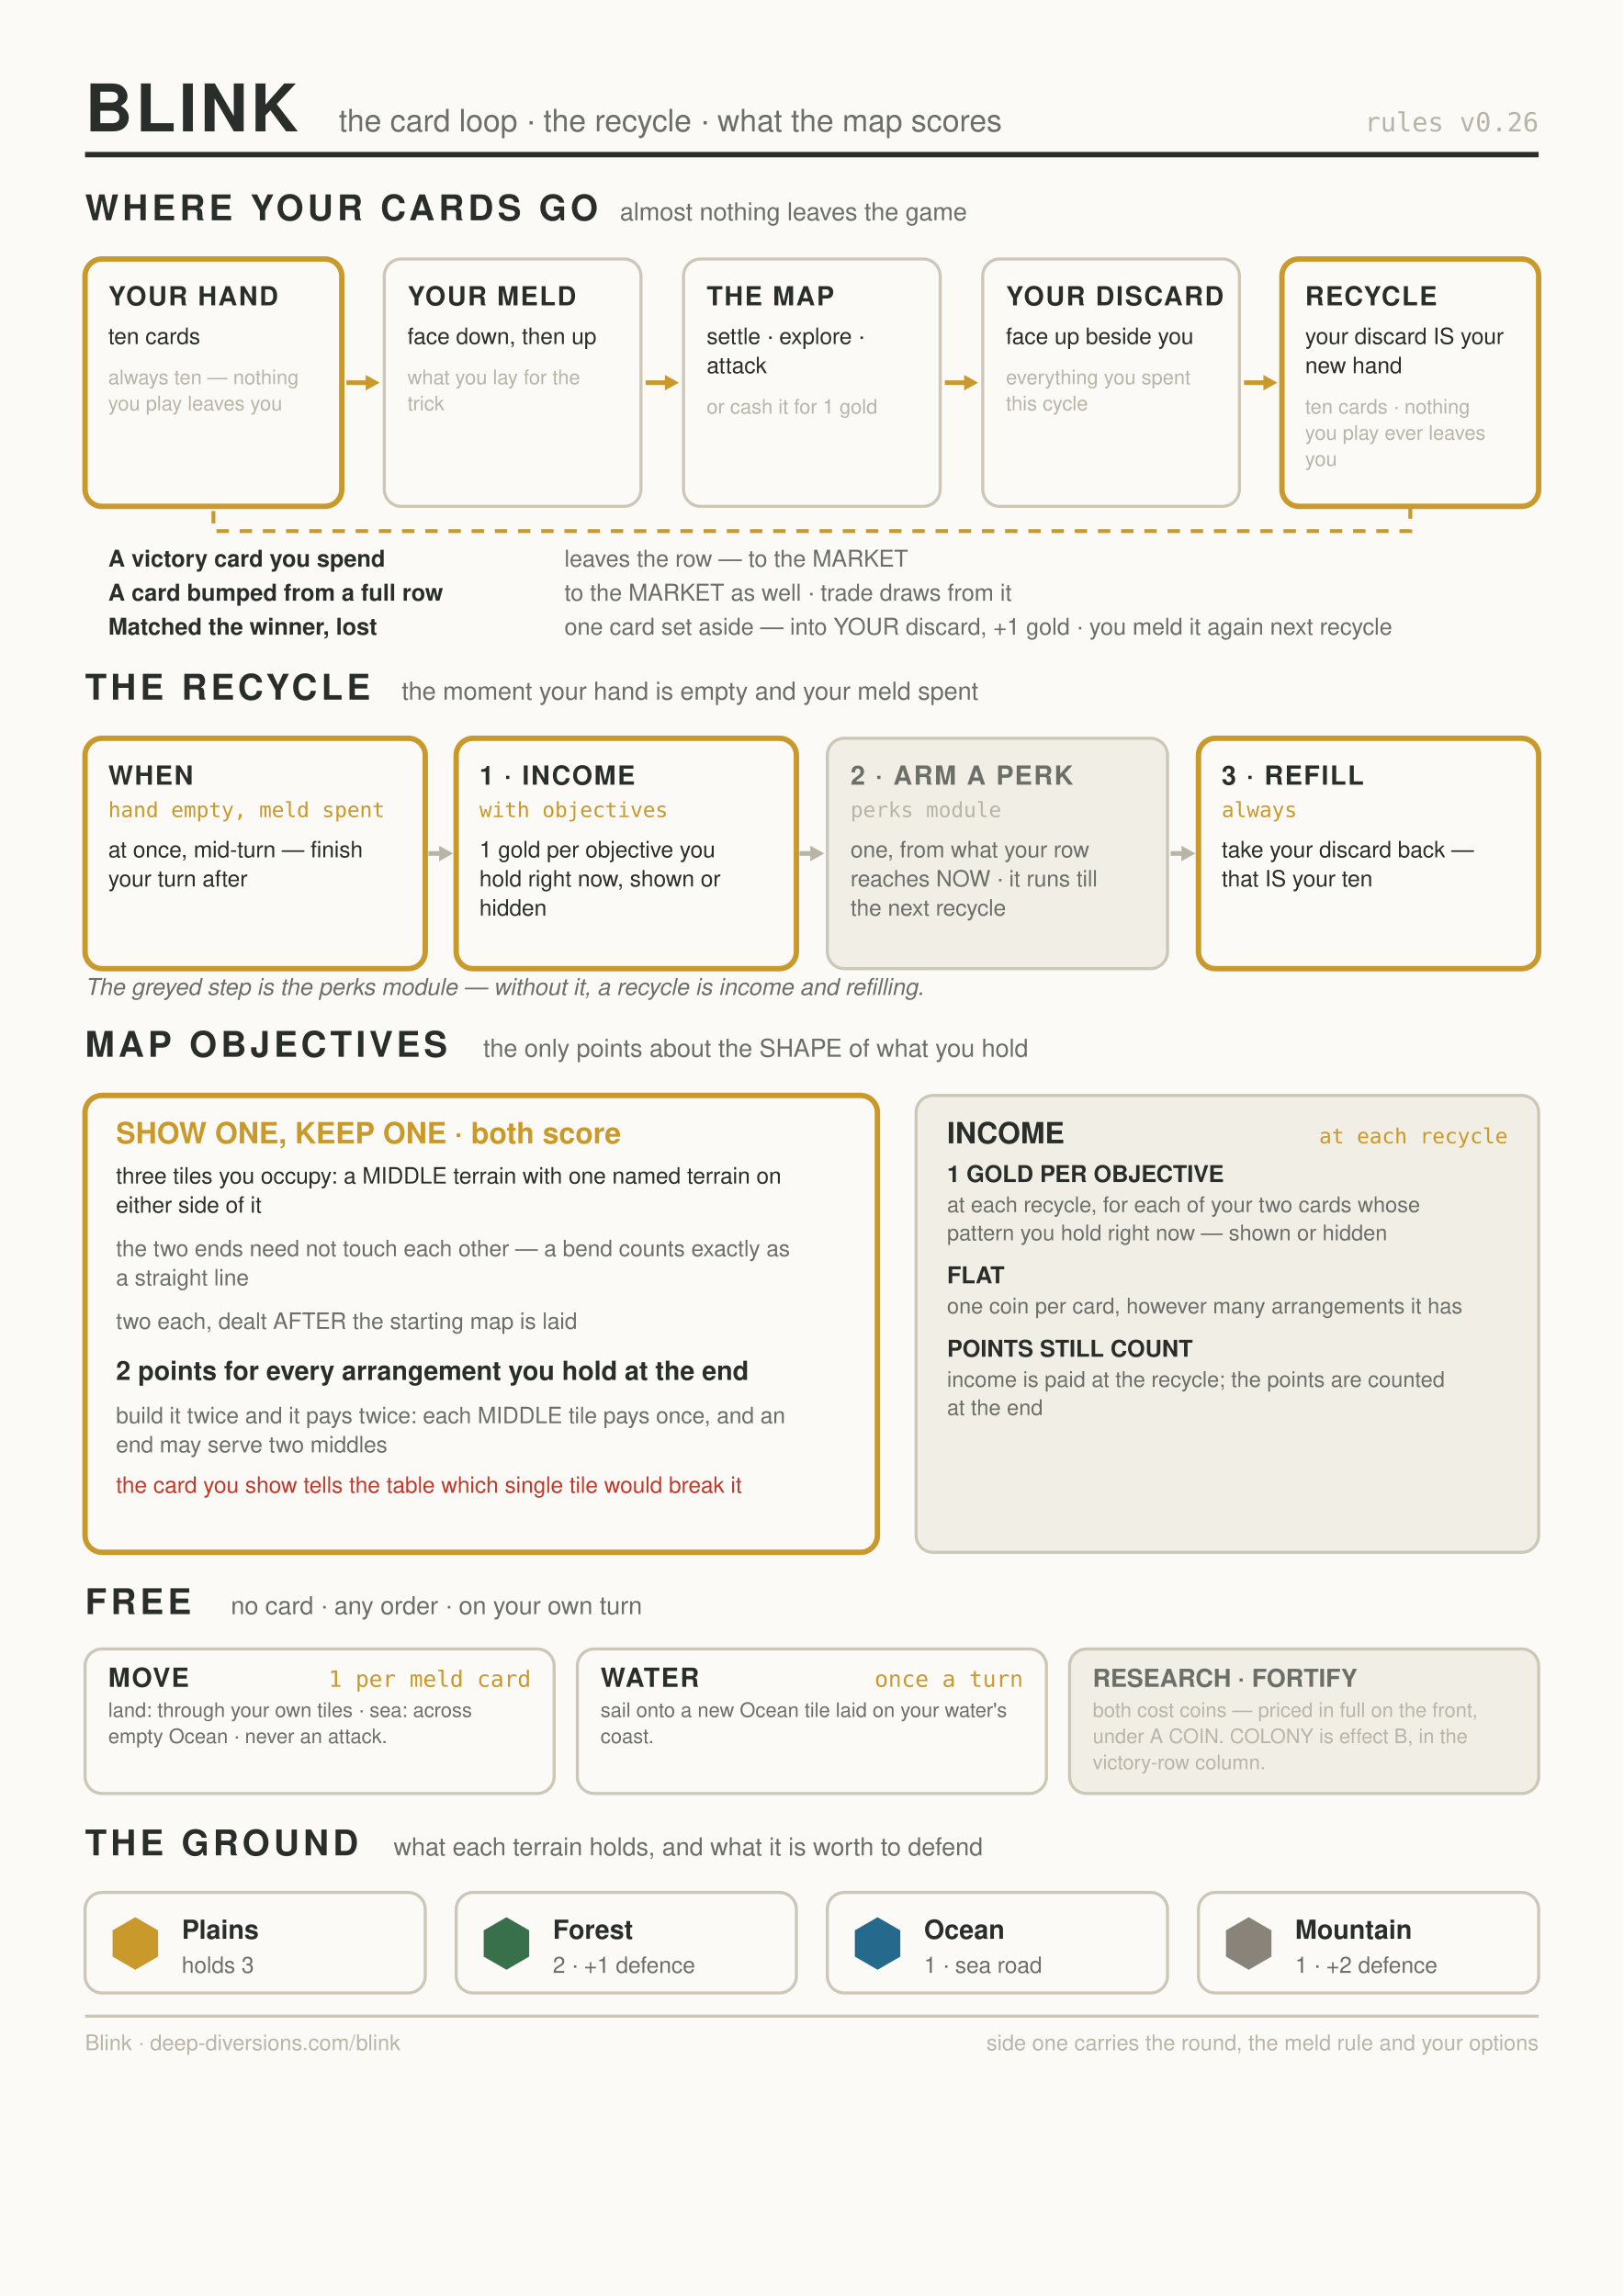
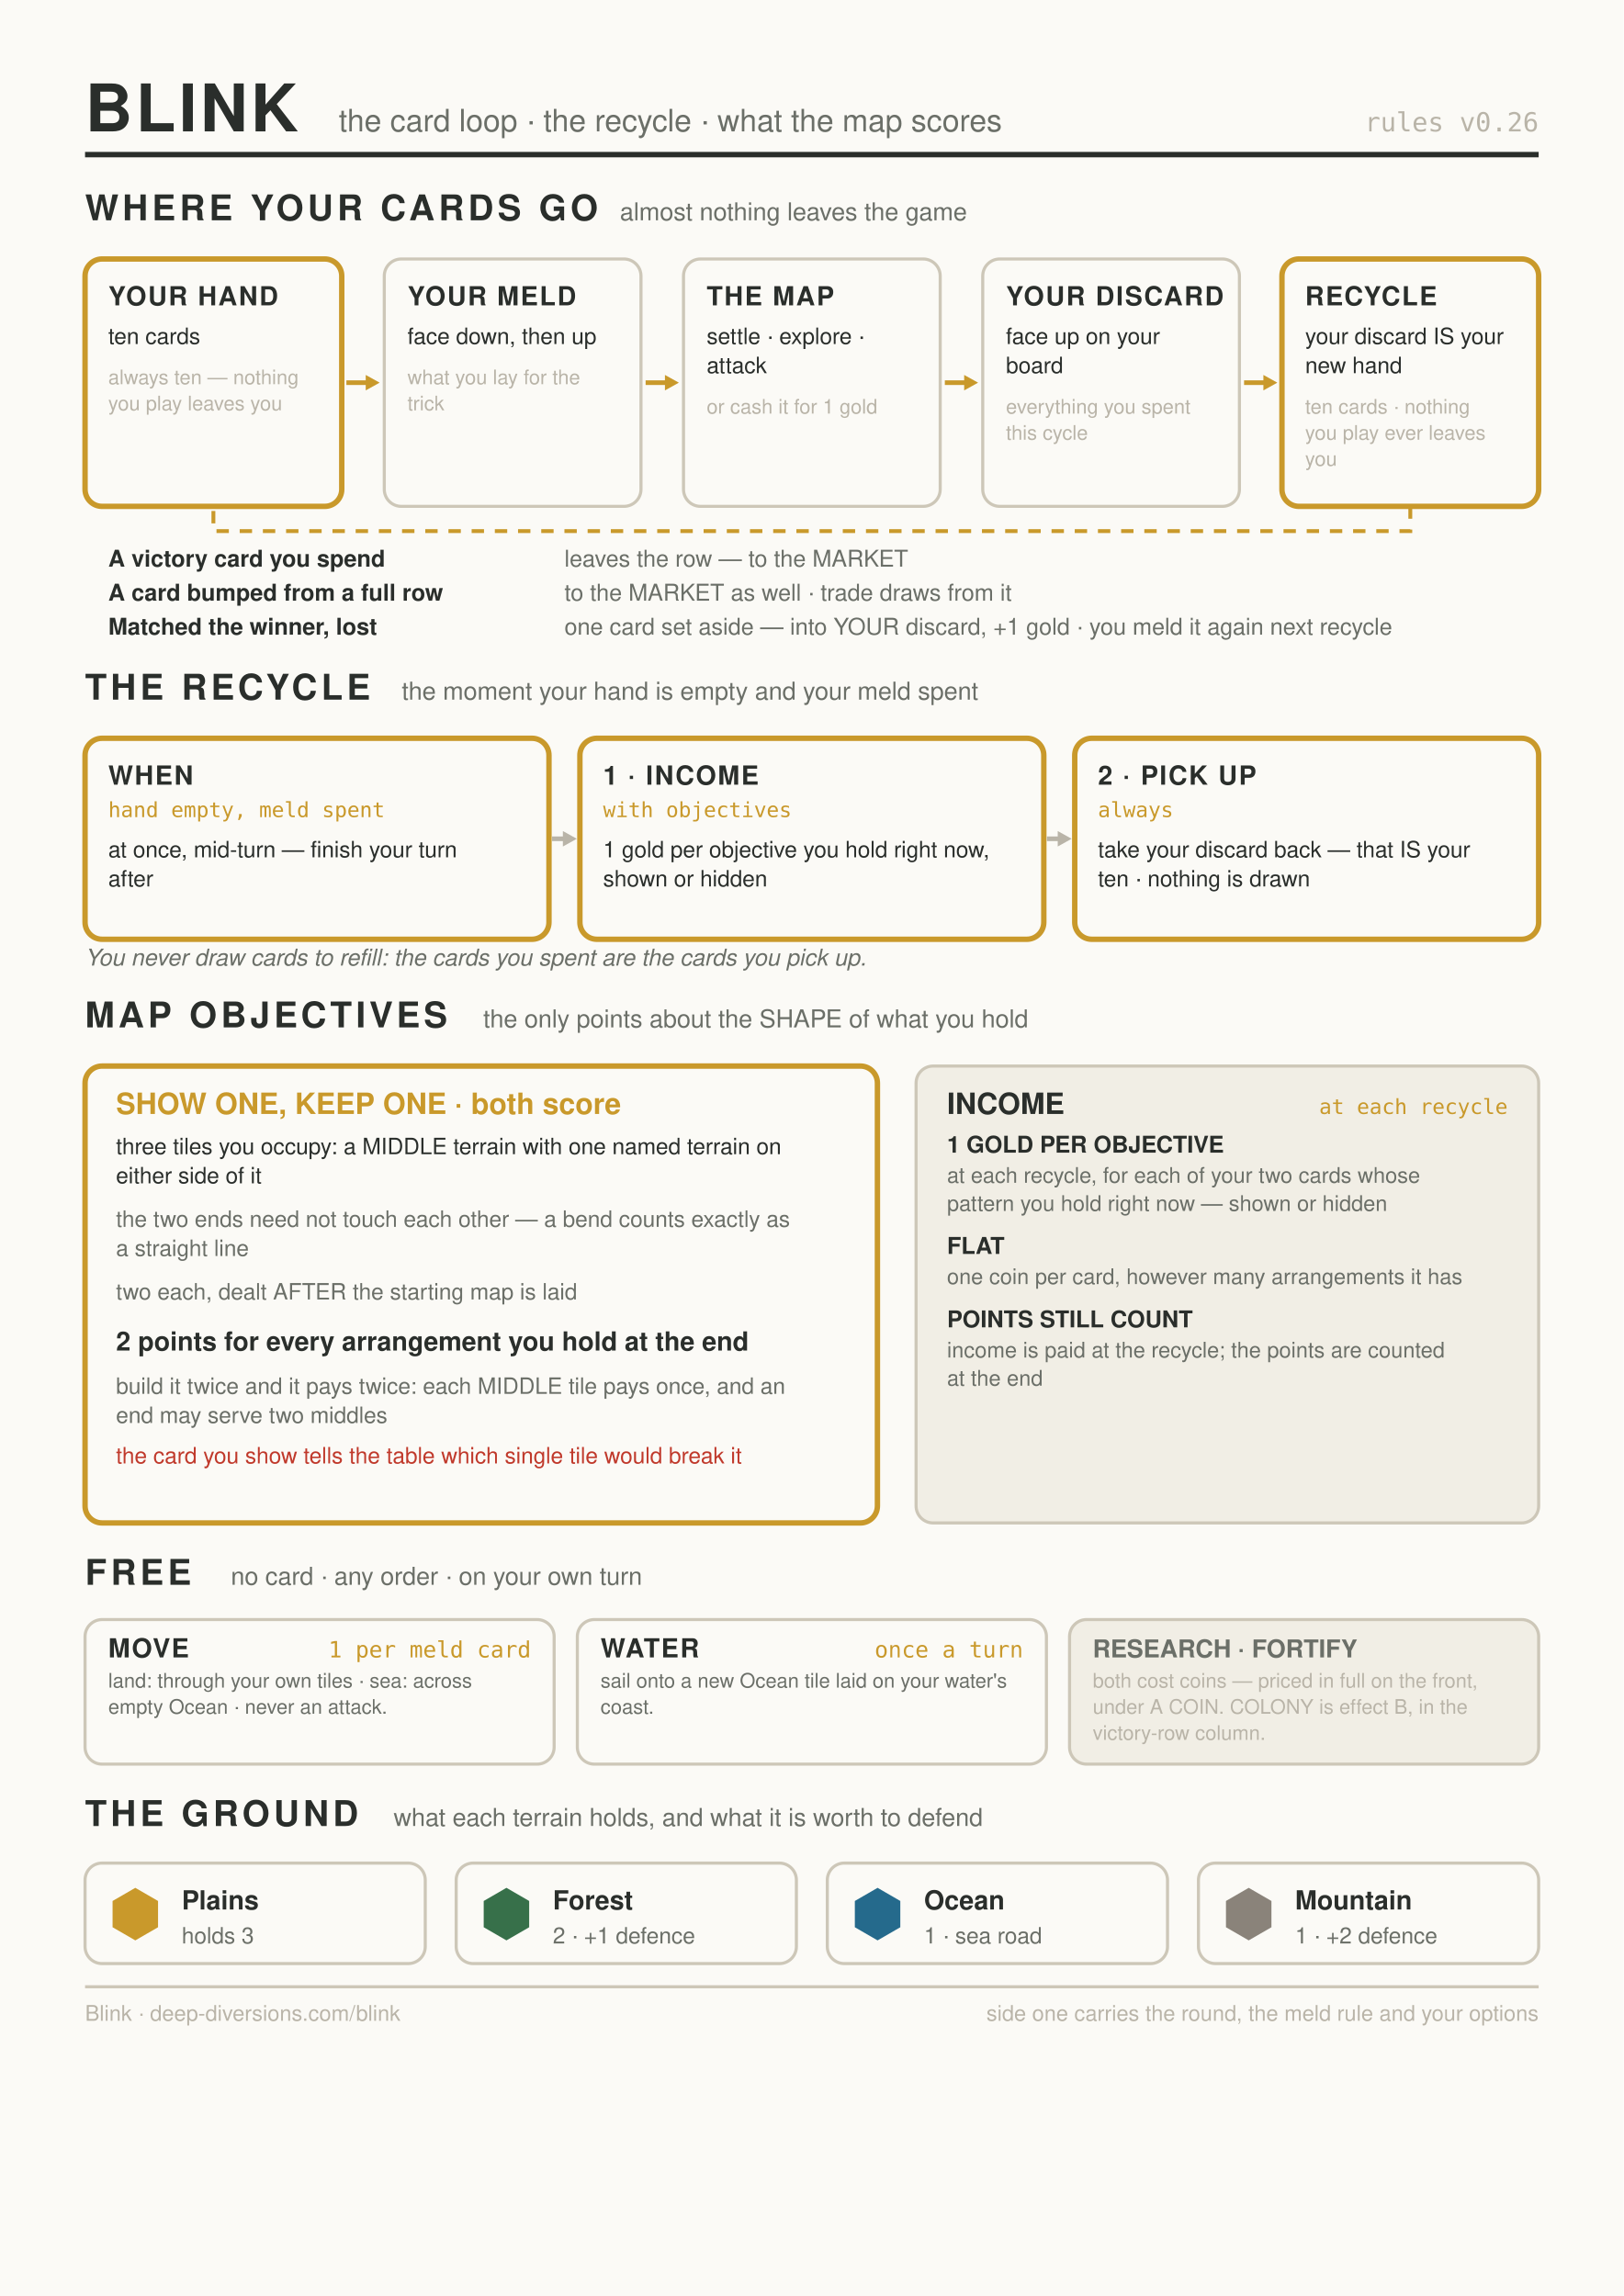
<svg xmlns="http://www.w3.org/2000/svg" width="210.0mm" height="297.0mm" viewBox="0 0 210.0 297.0">
  <rect width="210.0" height="297.0" fill="#FBFAF6" />
  <text x="11.00" y="17.00" font-size="8.5" fill="#2A2E2B" font-family="&quot;IBM Plex Sans&quot;,-apple-system,Helvetica,sans-serif" font-weight="700" text-anchor="start" letter-spacing="0.4">BLINK</text>
  <text x="43.81" y="17.00" font-size="4.0" fill="#6B6F68" font-family="&quot;IBM Plex Sans&quot;,-apple-system,Helvetica,sans-serif" font-weight="400" text-anchor="start">the card loop · the recycle · what the map scores</text>
  <text x="199.00" y="17.00" font-size="3.4" fill="#B9B4A8" font-family="&quot;IBM Plex Mono&quot;,monospace" font-weight="400" text-anchor="end">rules v0.26</text>
  <path d="M11.0 20.0 L199.0 20.0" stroke="#2A2E2B" stroke-width="0.7" />
  <text x="11.00" y="28.50" font-size="4.6" fill="#2A2E2B" font-family="&quot;IBM Plex Sans&quot;,-apple-system,Helvetica,sans-serif" font-weight="600" text-anchor="start" letter-spacing="0.5">WHERE YOUR CARDS GO</text>
  <text x="80.17" y="28.50" font-size="3.2" fill="#6B6F68" font-family="&quot;IBM Plex Sans&quot;,-apple-system,Helvetica,sans-serif" font-weight="400" text-anchor="start">almost nothing leaves the game</text>
  <rect x="11.00" y="33.50" width="33.20" height="32.00" rx="2.2" fill="#FBFAF6" stroke="#C9992B" stroke-width="0.7" />
  <text x="14.00" y="39.50" font-size="3.4" fill="#2A2E2B" font-family="&quot;IBM Plex Sans&quot;,-apple-system,Helvetica,sans-serif" font-weight="700" text-anchor="start" letter-spacing="0.2">YOUR HAND</text>
  <text x="14.00" y="44.50" font-size="2.9" fill="#2A2E2B" font-family="&quot;IBM Plex Sans&quot;,-apple-system,Helvetica,sans-serif" font-weight="400" text-anchor="start">ten cards</text>
  <text x="14.00" y="49.70" font-size="2.6" fill="#B9B4A8" font-family="&quot;IBM Plex Sans&quot;,-apple-system,Helvetica,sans-serif" font-weight="400" text-anchor="start">always ten — nothing</text>
  <text x="14.00" y="53.08" font-size="2.6" fill="#B9B4A8" font-family="&quot;IBM Plex Sans&quot;,-apple-system,Helvetica,sans-serif" font-weight="400" text-anchor="start">you play leaves you</text>
  <path d="M44.80 49.50 L47.50 49.50" stroke="#C9992B" stroke-width="0.6" fill="none" />
  <path d="M47.30 48.50 L49.10 49.50 L47.30 50.50 Z" fill="#C9992B" />
  <rect x="49.70" y="33.50" width="33.20" height="32.00" rx="2.2" fill="#FBFAF6" stroke="#CDC7B8" stroke-width="0.4" />
  <text x="52.70" y="39.50" font-size="3.4" fill="#2A2E2B" font-family="&quot;IBM Plex Sans&quot;,-apple-system,Helvetica,sans-serif" font-weight="700" text-anchor="start" letter-spacing="0.2">YOUR MELD</text>
  <text x="52.70" y="44.50" font-size="2.9" fill="#2A2E2B" font-family="&quot;IBM Plex Sans&quot;,-apple-system,Helvetica,sans-serif" font-weight="400" text-anchor="start">face down, then up</text>
  <text x="52.70" y="49.70" font-size="2.6" fill="#B9B4A8" font-family="&quot;IBM Plex Sans&quot;,-apple-system,Helvetica,sans-serif" font-weight="400" text-anchor="start">what you lay for the</text>
  <text x="52.70" y="53.08" font-size="2.6" fill="#B9B4A8" font-family="&quot;IBM Plex Sans&quot;,-apple-system,Helvetica,sans-serif" font-weight="400" text-anchor="start">trick</text>
  <path d="M83.50 49.50 L86.20 49.50" stroke="#C9992B" stroke-width="0.6" fill="none" />
  <path d="M86.00 48.50 L87.80 49.50 L86.00 50.50 Z" fill="#C9992B" />
  <rect x="88.40" y="33.50" width="33.20" height="32.00" rx="2.2" fill="#FBFAF6" stroke="#CDC7B8" stroke-width="0.4" />
  <text x="91.40" y="39.50" font-size="3.4" fill="#2A2E2B" font-family="&quot;IBM Plex Sans&quot;,-apple-system,Helvetica,sans-serif" font-weight="700" text-anchor="start" letter-spacing="0.2">THE MAP</text>
  <text x="91.40" y="44.50" font-size="2.9" fill="#2A2E2B" font-family="&quot;IBM Plex Sans&quot;,-apple-system,Helvetica,sans-serif" font-weight="400" text-anchor="start">settle · explore ·</text>
  <text x="91.40" y="48.27" font-size="2.9" fill="#2A2E2B" font-family="&quot;IBM Plex Sans&quot;,-apple-system,Helvetica,sans-serif" font-weight="400" text-anchor="start">attack</text>
  <text x="91.40" y="53.50" font-size="2.6" fill="#B9B4A8" font-family="&quot;IBM Plex Sans&quot;,-apple-system,Helvetica,sans-serif" font-weight="400" text-anchor="start">or cash it for 1 gold</text>
  <path d="M122.20 49.50 L124.90 49.50" stroke="#C9992B" stroke-width="0.6" fill="none" />
  <path d="M124.70 48.50 L126.50 49.50 L124.70 50.50 Z" fill="#C9992B" />
  <rect x="127.10" y="33.50" width="33.20" height="32.00" rx="2.2" fill="#FBFAF6" stroke="#CDC7B8" stroke-width="0.4" />
  <text x="130.10" y="39.50" font-size="3.4" fill="#2A2E2B" font-family="&quot;IBM Plex Sans&quot;,-apple-system,Helvetica,sans-serif" font-weight="700" text-anchor="start" letter-spacing="0.2">YOUR DISCARD</text>
-   <text x="130.10" y="44.50" font-size="2.9" fill="#2A2E2B" font-family="&quot;IBM Plex Sans&quot;,-apple-system,Helvetica,sans-serif" font-weight="400" text-anchor="start">face up beside you</text>
-   <text x="130.10" y="49.70" font-size="2.6" fill="#B9B4A8" font-family="&quot;IBM Plex Sans&quot;,-apple-system,Helvetica,sans-serif" font-weight="400" text-anchor="start">everything you spent</text>
-   <text x="130.10" y="53.08" font-size="2.6" fill="#B9B4A8" font-family="&quot;IBM Plex Sans&quot;,-apple-system,Helvetica,sans-serif" font-weight="400" text-anchor="start">this cycle</text>
+   <text x="130.10" y="44.50" font-size="2.9" fill="#2A2E2B" font-family="&quot;IBM Plex Sans&quot;,-apple-system,Helvetica,sans-serif" font-weight="400" text-anchor="start">face up on your</text>
+   <text x="130.10" y="48.27" font-size="2.9" fill="#2A2E2B" font-family="&quot;IBM Plex Sans&quot;,-apple-system,Helvetica,sans-serif" font-weight="400" text-anchor="start">board</text>
+   <text x="130.10" y="53.50" font-size="2.6" fill="#B9B4A8" font-family="&quot;IBM Plex Sans&quot;,-apple-system,Helvetica,sans-serif" font-weight="400" text-anchor="start">everything you spent</text>
+   <text x="130.10" y="56.88" font-size="2.6" fill="#B9B4A8" font-family="&quot;IBM Plex Sans&quot;,-apple-system,Helvetica,sans-serif" font-weight="400" text-anchor="start">this cycle</text>
  <path d="M160.90 49.50 L163.60 49.50" stroke="#C9992B" stroke-width="0.6" fill="none" />
  <path d="M163.40 48.50 L165.20 49.50 L163.40 50.50 Z" fill="#C9992B" />
  <rect x="165.80" y="33.50" width="33.20" height="32.00" rx="2.2" fill="#FBFAF6" stroke="#C9992B" stroke-width="0.7" />
  <text x="168.80" y="39.50" font-size="3.4" fill="#2A2E2B" font-family="&quot;IBM Plex Sans&quot;,-apple-system,Helvetica,sans-serif" font-weight="700" text-anchor="start" letter-spacing="0.2">RECYCLE</text>
  <text x="168.80" y="44.50" font-size="2.9" fill="#2A2E2B" font-family="&quot;IBM Plex Sans&quot;,-apple-system,Helvetica,sans-serif" font-weight="400" text-anchor="start">your discard IS your</text>
  <text x="168.80" y="48.27" font-size="2.9" fill="#2A2E2B" font-family="&quot;IBM Plex Sans&quot;,-apple-system,Helvetica,sans-serif" font-weight="400" text-anchor="start">new hand</text>
  <text x="168.80" y="53.50" font-size="2.6" fill="#B9B4A8" font-family="&quot;IBM Plex Sans&quot;,-apple-system,Helvetica,sans-serif" font-weight="400" text-anchor="start">ten cards · nothing</text>
  <text x="168.80" y="56.88" font-size="2.6" fill="#B9B4A8" font-family="&quot;IBM Plex Sans&quot;,-apple-system,Helvetica,sans-serif" font-weight="400" text-anchor="start">you play ever leaves</text>
  <text x="168.80" y="60.26" font-size="2.6" fill="#B9B4A8" font-family="&quot;IBM Plex Sans&quot;,-apple-system,Helvetica,sans-serif" font-weight="400" text-anchor="start">you</text>
  <path d="M182.4 65.5 L182.4 68.7 L27.6 68.7 L27.6 65.5" fill="none" stroke="#C9992B" stroke-width="0.5" stroke-dasharray="1.6 1.4" />
  <text x="14.00" y="73.30" font-size="3.0" fill="#2A2E2B" font-family="&quot;IBM Plex Sans&quot;,-apple-system,Helvetica,sans-serif" font-weight="600" text-anchor="start">A victory card you spend</text>
  <text x="73.00" y="73.30" font-size="3.0" fill="#6B6F68" font-family="&quot;IBM Plex Sans&quot;,-apple-system,Helvetica,sans-serif" font-weight="400" text-anchor="start">leaves the row — to the MARKET</text>
  <text x="14.00" y="77.70" font-size="3.0" fill="#2A2E2B" font-family="&quot;IBM Plex Sans&quot;,-apple-system,Helvetica,sans-serif" font-weight="600" text-anchor="start">A card bumped from a full row</text>
  <text x="73.00" y="77.70" font-size="3.0" fill="#6B6F68" font-family="&quot;IBM Plex Sans&quot;,-apple-system,Helvetica,sans-serif" font-weight="400" text-anchor="start">to the MARKET as well · trade draws from it</text>
  <text x="14.00" y="82.10" font-size="3.0" fill="#2A2E2B" font-family="&quot;IBM Plex Sans&quot;,-apple-system,Helvetica,sans-serif" font-weight="600" text-anchor="start">Matched the winner, lost</text>
  <text x="73.00" y="82.10" font-size="3.0" fill="#6B6F68" font-family="&quot;IBM Plex Sans&quot;,-apple-system,Helvetica,sans-serif" font-weight="400" text-anchor="start">one card set aside — into YOUR discard, +1 gold · you meld it again next recycle</text>
  <text x="11.00" y="90.50" font-size="4.6" fill="#2A2E2B" font-family="&quot;IBM Plex Sans&quot;,-apple-system,Helvetica,sans-serif" font-weight="600" text-anchor="start" letter-spacing="0.5">THE RECYCLE</text>
  <text x="51.96" y="90.50" font-size="3.2" fill="#6B6F68" font-family="&quot;IBM Plex Sans&quot;,-apple-system,Helvetica,sans-serif" font-weight="400" text-anchor="start">the moment your hand is empty and your meld spent</text>
-   <rect x="11.00" y="95.50" width="44.00" height="29.80" rx="2.2" fill="#FBFAF6" stroke="#C9992B" stroke-width="0.7" />
+   <rect x="11.00" y="95.50" width="60.00" height="26.00" rx="2.2" fill="#FBFAF6" stroke="#C9992B" stroke-width="0.7" />
  <text x="14.00" y="101.50" font-size="3.4" fill="#2A2E2B" font-family="&quot;IBM Plex Sans&quot;,-apple-system,Helvetica,sans-serif" font-weight="700" text-anchor="start" letter-spacing="0.2">WHEN</text>
  <text x="14.00" y="105.70" font-size="2.7" fill="#C9992B" font-family="&quot;IBM Plex Mono&quot;,monospace" font-weight="400" text-anchor="start">hand empty, meld spent</text>
-   <text x="14.00" y="110.90" font-size="2.9" fill="#2A2E2B" font-family="&quot;IBM Plex Sans&quot;,-apple-system,Helvetica,sans-serif" font-weight="400" text-anchor="start">at once, mid-turn — finish</text>
-   <text x="14.00" y="114.67" font-size="2.9" fill="#2A2E2B" font-family="&quot;IBM Plex Sans&quot;,-apple-system,Helvetica,sans-serif" font-weight="400" text-anchor="start">your turn after</text>
-   <path d="M55.40 110.40 L57.00 110.40" stroke="#B9B4A8" stroke-width="0.6" fill="none" />
-   <path d="M56.80 109.40 L58.60 110.40 L56.80 111.40 Z" fill="#B9B4A8" />
-   <rect x="59.00" y="95.50" width="44.00" height="29.80" rx="2.2" fill="#FBFAF6" stroke="#C9992B" stroke-width="0.7" />
-   <text x="62.00" y="101.50" font-size="3.4" fill="#2A2E2B" font-family="&quot;IBM Plex Sans&quot;,-apple-system,Helvetica,sans-serif" font-weight="700" text-anchor="start" letter-spacing="0.2">1 · INCOME</text>
-   <text x="62.00" y="105.70" font-size="2.7" fill="#C9992B" font-family="&quot;IBM Plex Mono&quot;,monospace" font-weight="400" text-anchor="start">with objectives</text>
-   <text x="62.00" y="110.90" font-size="2.9" fill="#2A2E2B" font-family="&quot;IBM Plex Sans&quot;,-apple-system,Helvetica,sans-serif" font-weight="400" text-anchor="start">1 gold per objective you</text>
-   <text x="62.00" y="114.67" font-size="2.9" fill="#2A2E2B" font-family="&quot;IBM Plex Sans&quot;,-apple-system,Helvetica,sans-serif" font-weight="400" text-anchor="start">hold right now, shown or</text>
-   <text x="62.00" y="118.44" font-size="2.9" fill="#2A2E2B" font-family="&quot;IBM Plex Sans&quot;,-apple-system,Helvetica,sans-serif" font-weight="400" text-anchor="start">hidden</text>
-   <path d="M103.40 110.40 L105.00 110.40" stroke="#B9B4A8" stroke-width="0.6" fill="none" />
-   <path d="M104.80 109.40 L106.60 110.40 L104.80 111.40 Z" fill="#B9B4A8" />
-   <rect x="107.00" y="95.50" width="44.00" height="29.80" rx="2.2" fill="#F1EEE5" stroke="#CDC7B8" stroke-width="0.4" />
-   <text x="110.00" y="101.50" font-size="3.4" fill="#6B6F68" font-family="&quot;IBM Plex Sans&quot;,-apple-system,Helvetica,sans-serif" font-weight="700" text-anchor="start" letter-spacing="0.2">2 · ARM A PERK</text>
-   <text x="110.00" y="105.70" font-size="2.7" fill="#B9B4A8" font-family="&quot;IBM Plex Mono&quot;,monospace" font-weight="400" text-anchor="start">perks module</text>
-   <text x="110.00" y="110.90" font-size="2.9" fill="#6B6F68" font-family="&quot;IBM Plex Sans&quot;,-apple-system,Helvetica,sans-serif" font-weight="400" text-anchor="start">one, from what your row</text>
-   <text x="110.00" y="114.67" font-size="2.9" fill="#6B6F68" font-family="&quot;IBM Plex Sans&quot;,-apple-system,Helvetica,sans-serif" font-weight="400" text-anchor="start">reaches NOW · it runs till</text>
-   <text x="110.00" y="118.44" font-size="2.9" fill="#6B6F68" font-family="&quot;IBM Plex Sans&quot;,-apple-system,Helvetica,sans-serif" font-weight="400" text-anchor="start">the next recycle</text>
-   <path d="M151.40 110.40 L153.00 110.40" stroke="#B9B4A8" stroke-width="0.6" fill="none" />
-   <path d="M152.80 109.40 L154.60 110.40 L152.80 111.40 Z" fill="#B9B4A8" />
-   <rect x="155.00" y="95.50" width="44.00" height="29.80" rx="2.2" fill="#FBFAF6" stroke="#C9992B" stroke-width="0.7" />
-   <text x="158.00" y="101.50" font-size="3.4" fill="#2A2E2B" font-family="&quot;IBM Plex Sans&quot;,-apple-system,Helvetica,sans-serif" font-weight="700" text-anchor="start" letter-spacing="0.2">3 · REFILL</text>
-   <text x="158.00" y="105.70" font-size="2.7" fill="#C9992B" font-family="&quot;IBM Plex Mono&quot;,monospace" font-weight="400" text-anchor="start">always</text>
-   <text x="158.00" y="110.90" font-size="2.9" fill="#2A2E2B" font-family="&quot;IBM Plex Sans&quot;,-apple-system,Helvetica,sans-serif" font-weight="400" text-anchor="start">take your discard back —</text>
-   <text x="158.00" y="114.67" font-size="2.9" fill="#2A2E2B" font-family="&quot;IBM Plex Sans&quot;,-apple-system,Helvetica,sans-serif" font-weight="400" text-anchor="start">that IS your ten</text>
-   <text x="11.00" y="128.70" font-size="3.0" fill="#6B6F68" font-family="&quot;IBM Plex Sans&quot;,-apple-system,Helvetica,sans-serif" font-weight="400" text-anchor="start" font-style="italic">The greyed step is the perks module — without it, a recycle is income and refilling.</text>
-   <text x="11.00" y="136.70" font-size="4.6" fill="#2A2E2B" font-family="&quot;IBM Plex Sans&quot;,-apple-system,Helvetica,sans-serif" font-weight="600" text-anchor="start" letter-spacing="0.5">MAP OBJECTIVES</text>
-   <text x="62.50" y="136.70" font-size="3.2" fill="#6B6F68" font-family="&quot;IBM Plex Sans&quot;,-apple-system,Helvetica,sans-serif" font-weight="400" text-anchor="start">the only points about the SHAPE of what you hold</text>
-   <rect x="11.00" y="141.70" width="102.48" height="59.10" rx="2.2" fill="#FBFAF6" stroke="#C9992B" stroke-width="0.7" />
-   <text x="15.00" y="147.90" font-size="3.8" fill="#C9992B" font-family="&quot;IBM Plex Sans&quot;,-apple-system,Helvetica,sans-serif" font-weight="700" text-anchor="start">SHOW ONE, KEEP ONE · both score</text>
-   <text x="15.00" y="153.10" font-size="2.9" fill="#2A2E2B" font-family="&quot;IBM Plex Sans&quot;,-apple-system,Helvetica,sans-serif" font-weight="400" text-anchor="start">three tiles you occupy: a MIDDLE terrain with one named terrain on</text>
-   <text x="15.00" y="156.87" font-size="2.9" fill="#2A2E2B" font-family="&quot;IBM Plex Sans&quot;,-apple-system,Helvetica,sans-serif" font-weight="400" text-anchor="start">either side of it</text>
-   <text x="15.00" y="162.50" font-size="2.9" fill="#6B6F68" font-family="&quot;IBM Plex Sans&quot;,-apple-system,Helvetica,sans-serif" font-weight="400" text-anchor="start">the two ends need not touch each other — a bend counts exactly as</text>
-   <text x="15.00" y="166.27" font-size="2.9" fill="#6B6F68" font-family="&quot;IBM Plex Sans&quot;,-apple-system,Helvetica,sans-serif" font-weight="400" text-anchor="start">a straight line</text>
-   <text x="15.00" y="171.90" font-size="2.9" fill="#6B6F68" font-family="&quot;IBM Plex Sans&quot;,-apple-system,Helvetica,sans-serif" font-weight="400" text-anchor="start">two each, dealt AFTER the starting map is laid</text>
-   <text x="15.00" y="178.50" font-size="3.4" fill="#2A2E2B" font-family="&quot;IBM Plex Sans&quot;,-apple-system,Helvetica,sans-serif" font-weight="700" text-anchor="start">2 points for every arrangement you hold at the end</text>
-   <text x="15.00" y="184.10" font-size="2.9" fill="#6B6F68" font-family="&quot;IBM Plex Sans&quot;,-apple-system,Helvetica,sans-serif" font-weight="400" text-anchor="start">build it twice and it pays twice: each MIDDLE tile pays once, and an</text>
-   <text x="15.00" y="187.87" font-size="2.9" fill="#6B6F68" font-family="&quot;IBM Plex Sans&quot;,-apple-system,Helvetica,sans-serif" font-weight="400" text-anchor="start">end may serve two middles</text>
-   <text x="15.00" y="193.10" font-size="2.9" fill="#C0392B" font-family="&quot;IBM Plex Sans&quot;,-apple-system,Helvetica,sans-serif" font-weight="400" text-anchor="start">the card you show tells the table which single tile would break it</text>
-   <rect x="118.48" y="141.70" width="80.52" height="59.10" rx="2.2" fill="#F1EEE5" stroke="#CDC7B8" stroke-width="0.4" />
-   <text x="122.48" y="147.90" font-size="3.8" fill="#2A2E2B" font-family="&quot;IBM Plex Sans&quot;,-apple-system,Helvetica,sans-serif" font-weight="700" text-anchor="start">INCOME</text>
-   <text x="195.00" y="147.90" font-size="2.7" fill="#C9992B" font-family="&quot;IBM Plex Mono&quot;,monospace" font-weight="400" text-anchor="end">at each recycle</text>
-   <text x="122.48" y="152.90" font-size="3.0" fill="#2A2E2B" font-family="&quot;IBM Plex Sans&quot;,-apple-system,Helvetica,sans-serif" font-weight="600" text-anchor="start">1 GOLD PER OBJECTIVE</text>
-   <text x="122.48" y="156.80" font-size="2.8" fill="#6B6F68" font-family="&quot;IBM Plex Sans&quot;,-apple-system,Helvetica,sans-serif" font-weight="400" text-anchor="start">at each recycle, for each of your two cards whose</text>
-   <text x="122.48" y="160.44" font-size="2.8" fill="#6B6F68" font-family="&quot;IBM Plex Sans&quot;,-apple-system,Helvetica,sans-serif" font-weight="400" text-anchor="start">pattern you hold right now — shown or hidden</text>
-   <text x="122.48" y="166.00" font-size="3.0" fill="#2A2E2B" font-family="&quot;IBM Plex Sans&quot;,-apple-system,Helvetica,sans-serif" font-weight="600" text-anchor="start">FLAT</text>
-   <text x="122.48" y="169.90" font-size="2.8" fill="#6B6F68" font-family="&quot;IBM Plex Sans&quot;,-apple-system,Helvetica,sans-serif" font-weight="400" text-anchor="start">one coin per card, however many arrangements it has</text>
-   <text x="122.48" y="175.50" font-size="3.0" fill="#2A2E2B" font-family="&quot;IBM Plex Sans&quot;,-apple-system,Helvetica,sans-serif" font-weight="600" text-anchor="start">POINTS STILL COUNT</text>
-   <text x="122.48" y="179.40" font-size="2.8" fill="#6B6F68" font-family="&quot;IBM Plex Sans&quot;,-apple-system,Helvetica,sans-serif" font-weight="400" text-anchor="start">income is paid at the recycle; the points are counted</text>
-   <text x="122.48" y="183.04" font-size="2.8" fill="#6B6F68" font-family="&quot;IBM Plex Sans&quot;,-apple-system,Helvetica,sans-serif" font-weight="400" text-anchor="start">at the end</text>
-   <text x="11.00" y="208.80" font-size="4.6" fill="#2A2E2B" font-family="&quot;IBM Plex Sans&quot;,-apple-system,Helvetica,sans-serif" font-weight="600" text-anchor="start" letter-spacing="0.5">FREE</text>
-   <text x="29.86" y="208.80" font-size="3.2" fill="#6B6F68" font-family="&quot;IBM Plex Sans&quot;,-apple-system,Helvetica,sans-serif" font-weight="400" text-anchor="start">no card · any order · on your own turn</text>
-   <rect x="11.00" y="213.30" width="60.67" height="18.70" rx="2.2" fill="#FBFAF6" stroke="#CDC7B8" stroke-width="0.4" />
-   <text x="14.00" y="218.20" font-size="3.4" fill="#2A2E2B" font-family="&quot;IBM Plex Sans&quot;,-apple-system,Helvetica,sans-serif" font-weight="700" text-anchor="start" letter-spacing="0.2">MOVE</text>
-   <text x="68.67" y="218.20" font-size="2.9" fill="#C9992B" font-family="&quot;IBM Plex Mono&quot;,monospace" font-weight="400" text-anchor="end">1 per meld card</text>
-   <text x="14.00" y="222.10" font-size="2.6" fill="#6B6F68" font-family="&quot;IBM Plex Sans&quot;,-apple-system,Helvetica,sans-serif" font-weight="400" text-anchor="start">land: through your own tiles · sea: across</text>
-   <text x="14.00" y="225.48" font-size="2.6" fill="#6B6F68" font-family="&quot;IBM Plex Sans&quot;,-apple-system,Helvetica,sans-serif" font-weight="400" text-anchor="start">empty Ocean · never an attack.</text>
-   <rect x="74.67" y="213.30" width="60.67" height="18.70" rx="2.2" fill="#FBFAF6" stroke="#CDC7B8" stroke-width="0.4" />
-   <text x="77.67" y="218.20" font-size="3.4" fill="#2A2E2B" font-family="&quot;IBM Plex Sans&quot;,-apple-system,Helvetica,sans-serif" font-weight="700" text-anchor="start" letter-spacing="0.2">WATER</text>
-   <text x="132.33" y="218.20" font-size="2.9" fill="#C9992B" font-family="&quot;IBM Plex Mono&quot;,monospace" font-weight="400" text-anchor="end">once a turn</text>
-   <text x="77.67" y="222.10" font-size="2.6" fill="#6B6F68" font-family="&quot;IBM Plex Sans&quot;,-apple-system,Helvetica,sans-serif" font-weight="400" text-anchor="start">sail onto a new Ocean tile laid on your water's</text>
-   <text x="77.67" y="225.48" font-size="2.6" fill="#6B6F68" font-family="&quot;IBM Plex Sans&quot;,-apple-system,Helvetica,sans-serif" font-weight="400" text-anchor="start">coast.</text>
-   <rect x="138.33" y="213.30" width="60.67" height="18.70" rx="2.2" fill="#F1EEE5" stroke="#CDC7B8" stroke-width="0.4" />
-   <text x="141.33" y="218.20" font-size="3.2" fill="#6B6F68" font-family="&quot;IBM Plex Sans&quot;,-apple-system,Helvetica,sans-serif" font-weight="700" text-anchor="start">RESEARCH · FORTIFY</text>
-   <text x="141.33" y="222.10" font-size="2.6" fill="#B9B4A8" font-family="&quot;IBM Plex Sans&quot;,-apple-system,Helvetica,sans-serif" font-weight="400" text-anchor="start">both cost coins — priced in full on the front,</text>
-   <text x="141.33" y="225.48" font-size="2.6" fill="#B9B4A8" font-family="&quot;IBM Plex Sans&quot;,-apple-system,Helvetica,sans-serif" font-weight="400" text-anchor="start">under A COIN. COLONY is effect B, in the</text>
-   <text x="141.33" y="228.86" font-size="2.6" fill="#B9B4A8" font-family="&quot;IBM Plex Sans&quot;,-apple-system,Helvetica,sans-serif" font-weight="400" text-anchor="start">victory-row column.</text>
-   <text x="11.00" y="240.00" font-size="4.6" fill="#2A2E2B" font-family="&quot;IBM Plex Sans&quot;,-apple-system,Helvetica,sans-serif" font-weight="600" text-anchor="start" letter-spacing="0.5">THE GROUND</text>
-   <text x="50.91" y="240.00" font-size="3.2" fill="#6B6F68" font-family="&quot;IBM Plex Sans&quot;,-apple-system,Helvetica,sans-serif" font-weight="400" text-anchor="start">what each terrain holds, and what it is worth to defend</text>
-   <rect x="11.00" y="244.80" width="44.00" height="13.00" rx="2.2" fill="#FBFAF6" stroke="#CDC7B8" stroke-width="0.4" />
-   <polygon points="17.50,248.00 20.44,249.70 20.44,253.10 17.50,254.80 14.56,253.10 14.56,249.70" fill="#C9992B" stroke="none" stroke-width="0.5" />
-   <text x="23.50" y="250.80" font-size="3.4" fill="#2A2E2B" font-family="&quot;IBM Plex Sans&quot;,-apple-system,Helvetica,sans-serif" font-weight="700" text-anchor="start">Plains</text>
-   <text x="23.50" y="255.20" font-size="2.9" fill="#6B6F68" font-family="&quot;IBM Plex Sans&quot;,-apple-system,Helvetica,sans-serif" font-weight="400" text-anchor="start">holds 3</text>
-   <rect x="59.00" y="244.80" width="44.00" height="13.00" rx="2.2" fill="#FBFAF6" stroke="#CDC7B8" stroke-width="0.4" />
-   <polygon points="65.50,248.00 68.44,249.70 68.44,253.10 65.50,254.80 62.56,253.10 62.56,249.70" fill="#37704A" stroke="none" stroke-width="0.5" />
-   <text x="71.50" y="250.80" font-size="3.4" fill="#2A2E2B" font-family="&quot;IBM Plex Sans&quot;,-apple-system,Helvetica,sans-serif" font-weight="700" text-anchor="start">Forest</text>
-   <text x="71.50" y="255.20" font-size="2.9" fill="#6B6F68" font-family="&quot;IBM Plex Sans&quot;,-apple-system,Helvetica,sans-serif" font-weight="400" text-anchor="start">2 · +1 defence</text>
-   <rect x="107.00" y="244.80" width="44.00" height="13.00" rx="2.2" fill="#FBFAF6" stroke="#CDC7B8" stroke-width="0.4" />
-   <polygon points="113.50,248.00 116.44,249.70 116.44,253.10 113.50,254.80 110.56,253.10 110.56,249.70" fill="#256A8C" stroke="none" stroke-width="0.5" />
-   <text x="119.50" y="250.80" font-size="3.4" fill="#2A2E2B" font-family="&quot;IBM Plex Sans&quot;,-apple-system,Helvetica,sans-serif" font-weight="700" text-anchor="start">Ocean</text>
-   <text x="119.50" y="255.20" font-size="2.9" fill="#6B6F68" font-family="&quot;IBM Plex Sans&quot;,-apple-system,Helvetica,sans-serif" font-weight="400" text-anchor="start">1 · sea road</text>
-   <rect x="155.00" y="244.80" width="44.00" height="13.00" rx="2.2" fill="#FBFAF6" stroke="#CDC7B8" stroke-width="0.4" />
-   <polygon points="161.50,248.00 164.44,249.70 164.44,253.10 161.50,254.80 158.56,253.10 158.56,249.70" fill="#8A837A" stroke="none" stroke-width="0.5" />
-   <text x="167.50" y="250.80" font-size="3.4" fill="#2A2E2B" font-family="&quot;IBM Plex Sans&quot;,-apple-system,Helvetica,sans-serif" font-weight="700" text-anchor="start">Mountain</text>
-   <text x="167.50" y="255.20" font-size="2.9" fill="#6B6F68" font-family="&quot;IBM Plex Sans&quot;,-apple-system,Helvetica,sans-serif" font-weight="400" text-anchor="start">1 · +2 defence</text>
-   <path d="M11.0 260.8 L199.0 260.8" stroke="#CDC7B8" stroke-width="0.4" />
-   <text x="11.00" y="265.20" font-size="2.8" fill="#B9B4A8" font-family="&quot;IBM Plex Sans&quot;,-apple-system,Helvetica,sans-serif" font-weight="400" text-anchor="start">Blink · deep-diversions.com/blink</text>
-   <text x="199.00" y="265.20" font-size="2.8" fill="#B9B4A8" font-family="&quot;IBM Plex Sans&quot;,-apple-system,Helvetica,sans-serif" font-weight="400" text-anchor="end">side one carries the round, the meld rule and your options</text>
+   <text x="14.00" y="110.90" font-size="2.9" fill="#2A2E2B" font-family="&quot;IBM Plex Sans&quot;,-apple-system,Helvetica,sans-serif" font-weight="400" text-anchor="start">at once, mid-turn — finish your turn</text>
+   <text x="14.00" y="114.67" font-size="2.9" fill="#2A2E2B" font-family="&quot;IBM Plex Sans&quot;,-apple-system,Helvetica,sans-serif" font-weight="400" text-anchor="start">after</text>
+   <path d="M71.40 108.50 L73.00 108.50" stroke="#B9B4A8" stroke-width="0.6" fill="none" />
+   <path d="M72.80 107.50 L74.60 108.50 L72.80 109.50 Z" fill="#B9B4A8" />
+   <rect x="75.00" y="95.50" width="60.00" height="26.00" rx="2.2" fill="#FBFAF6" stroke="#C9992B" stroke-width="0.7" />
+   <text x="78.00" y="101.50" font-size="3.4" fill="#2A2E2B" font-family="&quot;IBM Plex Sans&quot;,-apple-system,Helvetica,sans-serif" font-weight="700" text-anchor="start" letter-spacing="0.2">1 · INCOME</text>
+   <text x="78.00" y="105.70" font-size="2.7" fill="#C9992B" font-family="&quot;IBM Plex Mono&quot;,monospace" font-weight="400" text-anchor="start">with objectives</text>
+   <text x="78.00" y="110.90" font-size="2.9" fill="#2A2E2B" font-family="&quot;IBM Plex Sans&quot;,-apple-system,Helvetica,sans-serif" font-weight="400" text-anchor="start">1 gold per objective you hold right now,</text>
+   <text x="78.00" y="114.67" font-size="2.9" fill="#2A2E2B" font-family="&quot;IBM Plex Sans&quot;,-apple-system,Helvetica,sans-serif" font-weight="400" text-anchor="start">shown or hidden</text>
+   <path d="M135.40 108.50 L137.00 108.50" stroke="#B9B4A8" stroke-width="0.6" fill="none" />
+   <path d="M136.80 107.50 L138.60 108.50 L136.80 109.50 Z" fill="#B9B4A8" />
+   <rect x="139.00" y="95.50" width="60.00" height="26.00" rx="2.2" fill="#FBFAF6" stroke="#C9992B" stroke-width="0.7" />
+   <text x="142.00" y="101.50" font-size="3.4" fill="#2A2E2B" font-family="&quot;IBM Plex Sans&quot;,-apple-system,Helvetica,sans-serif" font-weight="700" text-anchor="start" letter-spacing="0.2">2 · PICK UP</text>
+   <text x="142.00" y="105.70" font-size="2.7" fill="#C9992B" font-family="&quot;IBM Plex Mono&quot;,monospace" font-weight="400" text-anchor="start">always</text>
+   <text x="142.00" y="110.90" font-size="2.9" fill="#2A2E2B" font-family="&quot;IBM Plex Sans&quot;,-apple-system,Helvetica,sans-serif" font-weight="400" text-anchor="start">take your discard back — that IS your</text>
+   <text x="142.00" y="114.67" font-size="2.9" fill="#2A2E2B" font-family="&quot;IBM Plex Sans&quot;,-apple-system,Helvetica,sans-serif" font-weight="400" text-anchor="start">ten · nothing is drawn</text>
+   <text x="11.00" y="124.90" font-size="3.0" fill="#6B6F68" font-family="&quot;IBM Plex Sans&quot;,-apple-system,Helvetica,sans-serif" font-weight="400" text-anchor="start" font-style="italic">You never draw cards to refill: the cards you spent are the cards you pick up.</text>
+   <text x="11.00" y="132.90" font-size="4.6" fill="#2A2E2B" font-family="&quot;IBM Plex Sans&quot;,-apple-system,Helvetica,sans-serif" font-weight="600" text-anchor="start" letter-spacing="0.5">MAP OBJECTIVES</text>
+   <text x="62.50" y="132.90" font-size="3.2" fill="#6B6F68" font-family="&quot;IBM Plex Sans&quot;,-apple-system,Helvetica,sans-serif" font-weight="400" text-anchor="start">the only points about the SHAPE of what you hold</text>
+   <rect x="11.00" y="137.90" width="102.48" height="59.10" rx="2.2" fill="#FBFAF6" stroke="#C9992B" stroke-width="0.7" />
+   <text x="15.00" y="144.10" font-size="3.8" fill="#C9992B" font-family="&quot;IBM Plex Sans&quot;,-apple-system,Helvetica,sans-serif" font-weight="700" text-anchor="start">SHOW ONE, KEEP ONE · both score</text>
+   <text x="15.00" y="149.30" font-size="2.9" fill="#2A2E2B" font-family="&quot;IBM Plex Sans&quot;,-apple-system,Helvetica,sans-serif" font-weight="400" text-anchor="start">three tiles you occupy: a MIDDLE terrain with one named terrain on</text>
+   <text x="15.00" y="153.07" font-size="2.9" fill="#2A2E2B" font-family="&quot;IBM Plex Sans&quot;,-apple-system,Helvetica,sans-serif" font-weight="400" text-anchor="start">either side of it</text>
+   <text x="15.00" y="158.70" font-size="2.9" fill="#6B6F68" font-family="&quot;IBM Plex Sans&quot;,-apple-system,Helvetica,sans-serif" font-weight="400" text-anchor="start">the two ends need not touch each other — a bend counts exactly as</text>
+   <text x="15.00" y="162.47" font-size="2.9" fill="#6B6F68" font-family="&quot;IBM Plex Sans&quot;,-apple-system,Helvetica,sans-serif" font-weight="400" text-anchor="start">a straight line</text>
+   <text x="15.00" y="168.10" font-size="2.9" fill="#6B6F68" font-family="&quot;IBM Plex Sans&quot;,-apple-system,Helvetica,sans-serif" font-weight="400" text-anchor="start">two each, dealt AFTER the starting map is laid</text>
+   <text x="15.00" y="174.70" font-size="3.4" fill="#2A2E2B" font-family="&quot;IBM Plex Sans&quot;,-apple-system,Helvetica,sans-serif" font-weight="700" text-anchor="start">2 points for every arrangement you hold at the end</text>
+   <text x="15.00" y="180.30" font-size="2.9" fill="#6B6F68" font-family="&quot;IBM Plex Sans&quot;,-apple-system,Helvetica,sans-serif" font-weight="400" text-anchor="start">build it twice and it pays twice: each MIDDLE tile pays once, and an</text>
+   <text x="15.00" y="184.07" font-size="2.9" fill="#6B6F68" font-family="&quot;IBM Plex Sans&quot;,-apple-system,Helvetica,sans-serif" font-weight="400" text-anchor="start">end may serve two middles</text>
+   <text x="15.00" y="189.30" font-size="2.9" fill="#C0392B" font-family="&quot;IBM Plex Sans&quot;,-apple-system,Helvetica,sans-serif" font-weight="400" text-anchor="start">the card you show tells the table which single tile would break it</text>
+   <rect x="118.48" y="137.90" width="80.52" height="59.10" rx="2.2" fill="#F1EEE5" stroke="#CDC7B8" stroke-width="0.4" />
+   <text x="122.48" y="144.10" font-size="3.8" fill="#2A2E2B" font-family="&quot;IBM Plex Sans&quot;,-apple-system,Helvetica,sans-serif" font-weight="700" text-anchor="start">INCOME</text>
+   <text x="195.00" y="144.10" font-size="2.7" fill="#C9992B" font-family="&quot;IBM Plex Mono&quot;,monospace" font-weight="400" text-anchor="end">at each recycle</text>
+   <text x="122.48" y="149.10" font-size="3.0" fill="#2A2E2B" font-family="&quot;IBM Plex Sans&quot;,-apple-system,Helvetica,sans-serif" font-weight="600" text-anchor="start">1 GOLD PER OBJECTIVE</text>
+   <text x="122.48" y="153.00" font-size="2.8" fill="#6B6F68" font-family="&quot;IBM Plex Sans&quot;,-apple-system,Helvetica,sans-serif" font-weight="400" text-anchor="start">at each recycle, for each of your two cards whose</text>
+   <text x="122.48" y="156.64" font-size="2.8" fill="#6B6F68" font-family="&quot;IBM Plex Sans&quot;,-apple-system,Helvetica,sans-serif" font-weight="400" text-anchor="start">pattern you hold right now — shown or hidden</text>
+   <text x="122.48" y="162.20" font-size="3.0" fill="#2A2E2B" font-family="&quot;IBM Plex Sans&quot;,-apple-system,Helvetica,sans-serif" font-weight="600" text-anchor="start">FLAT</text>
+   <text x="122.48" y="166.10" font-size="2.8" fill="#6B6F68" font-family="&quot;IBM Plex Sans&quot;,-apple-system,Helvetica,sans-serif" font-weight="400" text-anchor="start">one coin per card, however many arrangements it has</text>
+   <text x="122.48" y="171.70" font-size="3.0" fill="#2A2E2B" font-family="&quot;IBM Plex Sans&quot;,-apple-system,Helvetica,sans-serif" font-weight="600" text-anchor="start">POINTS STILL COUNT</text>
+   <text x="122.48" y="175.60" font-size="2.8" fill="#6B6F68" font-family="&quot;IBM Plex Sans&quot;,-apple-system,Helvetica,sans-serif" font-weight="400" text-anchor="start">income is paid at the recycle; the points are counted</text>
+   <text x="122.48" y="179.24" font-size="2.8" fill="#6B6F68" font-family="&quot;IBM Plex Sans&quot;,-apple-system,Helvetica,sans-serif" font-weight="400" text-anchor="start">at the end</text>
+   <text x="11.00" y="205.00" font-size="4.6" fill="#2A2E2B" font-family="&quot;IBM Plex Sans&quot;,-apple-system,Helvetica,sans-serif" font-weight="600" text-anchor="start" letter-spacing="0.5">FREE</text>
+   <text x="29.86" y="205.00" font-size="3.2" fill="#6B6F68" font-family="&quot;IBM Plex Sans&quot;,-apple-system,Helvetica,sans-serif" font-weight="400" text-anchor="start">no card · any order · on your own turn</text>
+   <rect x="11.00" y="209.50" width="60.67" height="18.70" rx="2.2" fill="#FBFAF6" stroke="#CDC7B8" stroke-width="0.4" />
+   <text x="14.00" y="214.40" font-size="3.4" fill="#2A2E2B" font-family="&quot;IBM Plex Sans&quot;,-apple-system,Helvetica,sans-serif" font-weight="700" text-anchor="start" letter-spacing="0.2">MOVE</text>
+   <text x="68.67" y="214.40" font-size="2.9" fill="#C9992B" font-family="&quot;IBM Plex Mono&quot;,monospace" font-weight="400" text-anchor="end">1 per meld card</text>
+   <text x="14.00" y="218.30" font-size="2.6" fill="#6B6F68" font-family="&quot;IBM Plex Sans&quot;,-apple-system,Helvetica,sans-serif" font-weight="400" text-anchor="start">land: through your own tiles · sea: across</text>
+   <text x="14.00" y="221.68" font-size="2.6" fill="#6B6F68" font-family="&quot;IBM Plex Sans&quot;,-apple-system,Helvetica,sans-serif" font-weight="400" text-anchor="start">empty Ocean · never an attack.</text>
+   <rect x="74.67" y="209.50" width="60.67" height="18.70" rx="2.2" fill="#FBFAF6" stroke="#CDC7B8" stroke-width="0.4" />
+   <text x="77.67" y="214.40" font-size="3.4" fill="#2A2E2B" font-family="&quot;IBM Plex Sans&quot;,-apple-system,Helvetica,sans-serif" font-weight="700" text-anchor="start" letter-spacing="0.2">WATER</text>
+   <text x="132.33" y="214.40" font-size="2.9" fill="#C9992B" font-family="&quot;IBM Plex Mono&quot;,monospace" font-weight="400" text-anchor="end">once a turn</text>
+   <text x="77.67" y="218.30" font-size="2.6" fill="#6B6F68" font-family="&quot;IBM Plex Sans&quot;,-apple-system,Helvetica,sans-serif" font-weight="400" text-anchor="start">sail onto a new Ocean tile laid on your water's</text>
+   <text x="77.67" y="221.68" font-size="2.6" fill="#6B6F68" font-family="&quot;IBM Plex Sans&quot;,-apple-system,Helvetica,sans-serif" font-weight="400" text-anchor="start">coast.</text>
+   <rect x="138.33" y="209.50" width="60.67" height="18.70" rx="2.2" fill="#F1EEE5" stroke="#CDC7B8" stroke-width="0.4" />
+   <text x="141.33" y="214.40" font-size="3.2" fill="#6B6F68" font-family="&quot;IBM Plex Sans&quot;,-apple-system,Helvetica,sans-serif" font-weight="700" text-anchor="start">RESEARCH · FORTIFY</text>
+   <text x="141.33" y="218.30" font-size="2.6" fill="#B9B4A8" font-family="&quot;IBM Plex Sans&quot;,-apple-system,Helvetica,sans-serif" font-weight="400" text-anchor="start">both cost coins — priced in full on the front,</text>
+   <text x="141.33" y="221.68" font-size="2.6" fill="#B9B4A8" font-family="&quot;IBM Plex Sans&quot;,-apple-system,Helvetica,sans-serif" font-weight="400" text-anchor="start">under A COIN. COLONY is effect B, in the</text>
+   <text x="141.33" y="225.06" font-size="2.6" fill="#B9B4A8" font-family="&quot;IBM Plex Sans&quot;,-apple-system,Helvetica,sans-serif" font-weight="400" text-anchor="start">victory-row column.</text>
+   <text x="11.00" y="236.20" font-size="4.6" fill="#2A2E2B" font-family="&quot;IBM Plex Sans&quot;,-apple-system,Helvetica,sans-serif" font-weight="600" text-anchor="start" letter-spacing="0.5">THE GROUND</text>
+   <text x="50.91" y="236.20" font-size="3.2" fill="#6B6F68" font-family="&quot;IBM Plex Sans&quot;,-apple-system,Helvetica,sans-serif" font-weight="400" text-anchor="start">what each terrain holds, and what it is worth to defend</text>
+   <rect x="11.00" y="241.00" width="44.00" height="13.00" rx="2.2" fill="#FBFAF6" stroke="#CDC7B8" stroke-width="0.4" />
+   <polygon points="17.50,244.20 20.44,245.90 20.44,249.30 17.50,251.00 14.56,249.30 14.56,245.90" fill="#C9992B" stroke="none" stroke-width="0.5" />
+   <text x="23.50" y="247.00" font-size="3.4" fill="#2A2E2B" font-family="&quot;IBM Plex Sans&quot;,-apple-system,Helvetica,sans-serif" font-weight="700" text-anchor="start">Plains</text>
+   <text x="23.50" y="251.40" font-size="2.9" fill="#6B6F68" font-family="&quot;IBM Plex Sans&quot;,-apple-system,Helvetica,sans-serif" font-weight="400" text-anchor="start">holds 3</text>
+   <rect x="59.00" y="241.00" width="44.00" height="13.00" rx="2.2" fill="#FBFAF6" stroke="#CDC7B8" stroke-width="0.4" />
+   <polygon points="65.50,244.20 68.44,245.90 68.44,249.30 65.50,251.00 62.56,249.30 62.56,245.90" fill="#37704A" stroke="none" stroke-width="0.5" />
+   <text x="71.50" y="247.00" font-size="3.4" fill="#2A2E2B" font-family="&quot;IBM Plex Sans&quot;,-apple-system,Helvetica,sans-serif" font-weight="700" text-anchor="start">Forest</text>
+   <text x="71.50" y="251.40" font-size="2.9" fill="#6B6F68" font-family="&quot;IBM Plex Sans&quot;,-apple-system,Helvetica,sans-serif" font-weight="400" text-anchor="start">2 · +1 defence</text>
+   <rect x="107.00" y="241.00" width="44.00" height="13.00" rx="2.2" fill="#FBFAF6" stroke="#CDC7B8" stroke-width="0.4" />
+   <polygon points="113.50,244.20 116.44,245.90 116.44,249.30 113.50,251.00 110.56,249.30 110.56,245.90" fill="#256A8C" stroke="none" stroke-width="0.5" />
+   <text x="119.50" y="247.00" font-size="3.4" fill="#2A2E2B" font-family="&quot;IBM Plex Sans&quot;,-apple-system,Helvetica,sans-serif" font-weight="700" text-anchor="start">Ocean</text>
+   <text x="119.50" y="251.40" font-size="2.9" fill="#6B6F68" font-family="&quot;IBM Plex Sans&quot;,-apple-system,Helvetica,sans-serif" font-weight="400" text-anchor="start">1 · sea road</text>
+   <rect x="155.00" y="241.00" width="44.00" height="13.00" rx="2.2" fill="#FBFAF6" stroke="#CDC7B8" stroke-width="0.4" />
+   <polygon points="161.50,244.20 164.44,245.90 164.44,249.30 161.50,251.00 158.56,249.30 158.56,245.90" fill="#8A837A" stroke="none" stroke-width="0.5" />
+   <text x="167.50" y="247.00" font-size="3.4" fill="#2A2E2B" font-family="&quot;IBM Plex Sans&quot;,-apple-system,Helvetica,sans-serif" font-weight="700" text-anchor="start">Mountain</text>
+   <text x="167.50" y="251.40" font-size="2.9" fill="#6B6F68" font-family="&quot;IBM Plex Sans&quot;,-apple-system,Helvetica,sans-serif" font-weight="400" text-anchor="start">1 · +2 defence</text>
+   <path d="M11.0 257.0 L199.0 257.0" stroke="#CDC7B8" stroke-width="0.4" />
+   <text x="11.00" y="261.40" font-size="2.8" fill="#B9B4A8" font-family="&quot;IBM Plex Sans&quot;,-apple-system,Helvetica,sans-serif" font-weight="400" text-anchor="start">Blink · deep-diversions.com/blink</text>
+   <text x="199.00" y="261.40" font-size="2.8" fill="#B9B4A8" font-family="&quot;IBM Plex Sans&quot;,-apple-system,Helvetica,sans-serif" font-weight="400" text-anchor="end">side one carries the round, the meld rule and your options</text>
</svg>
